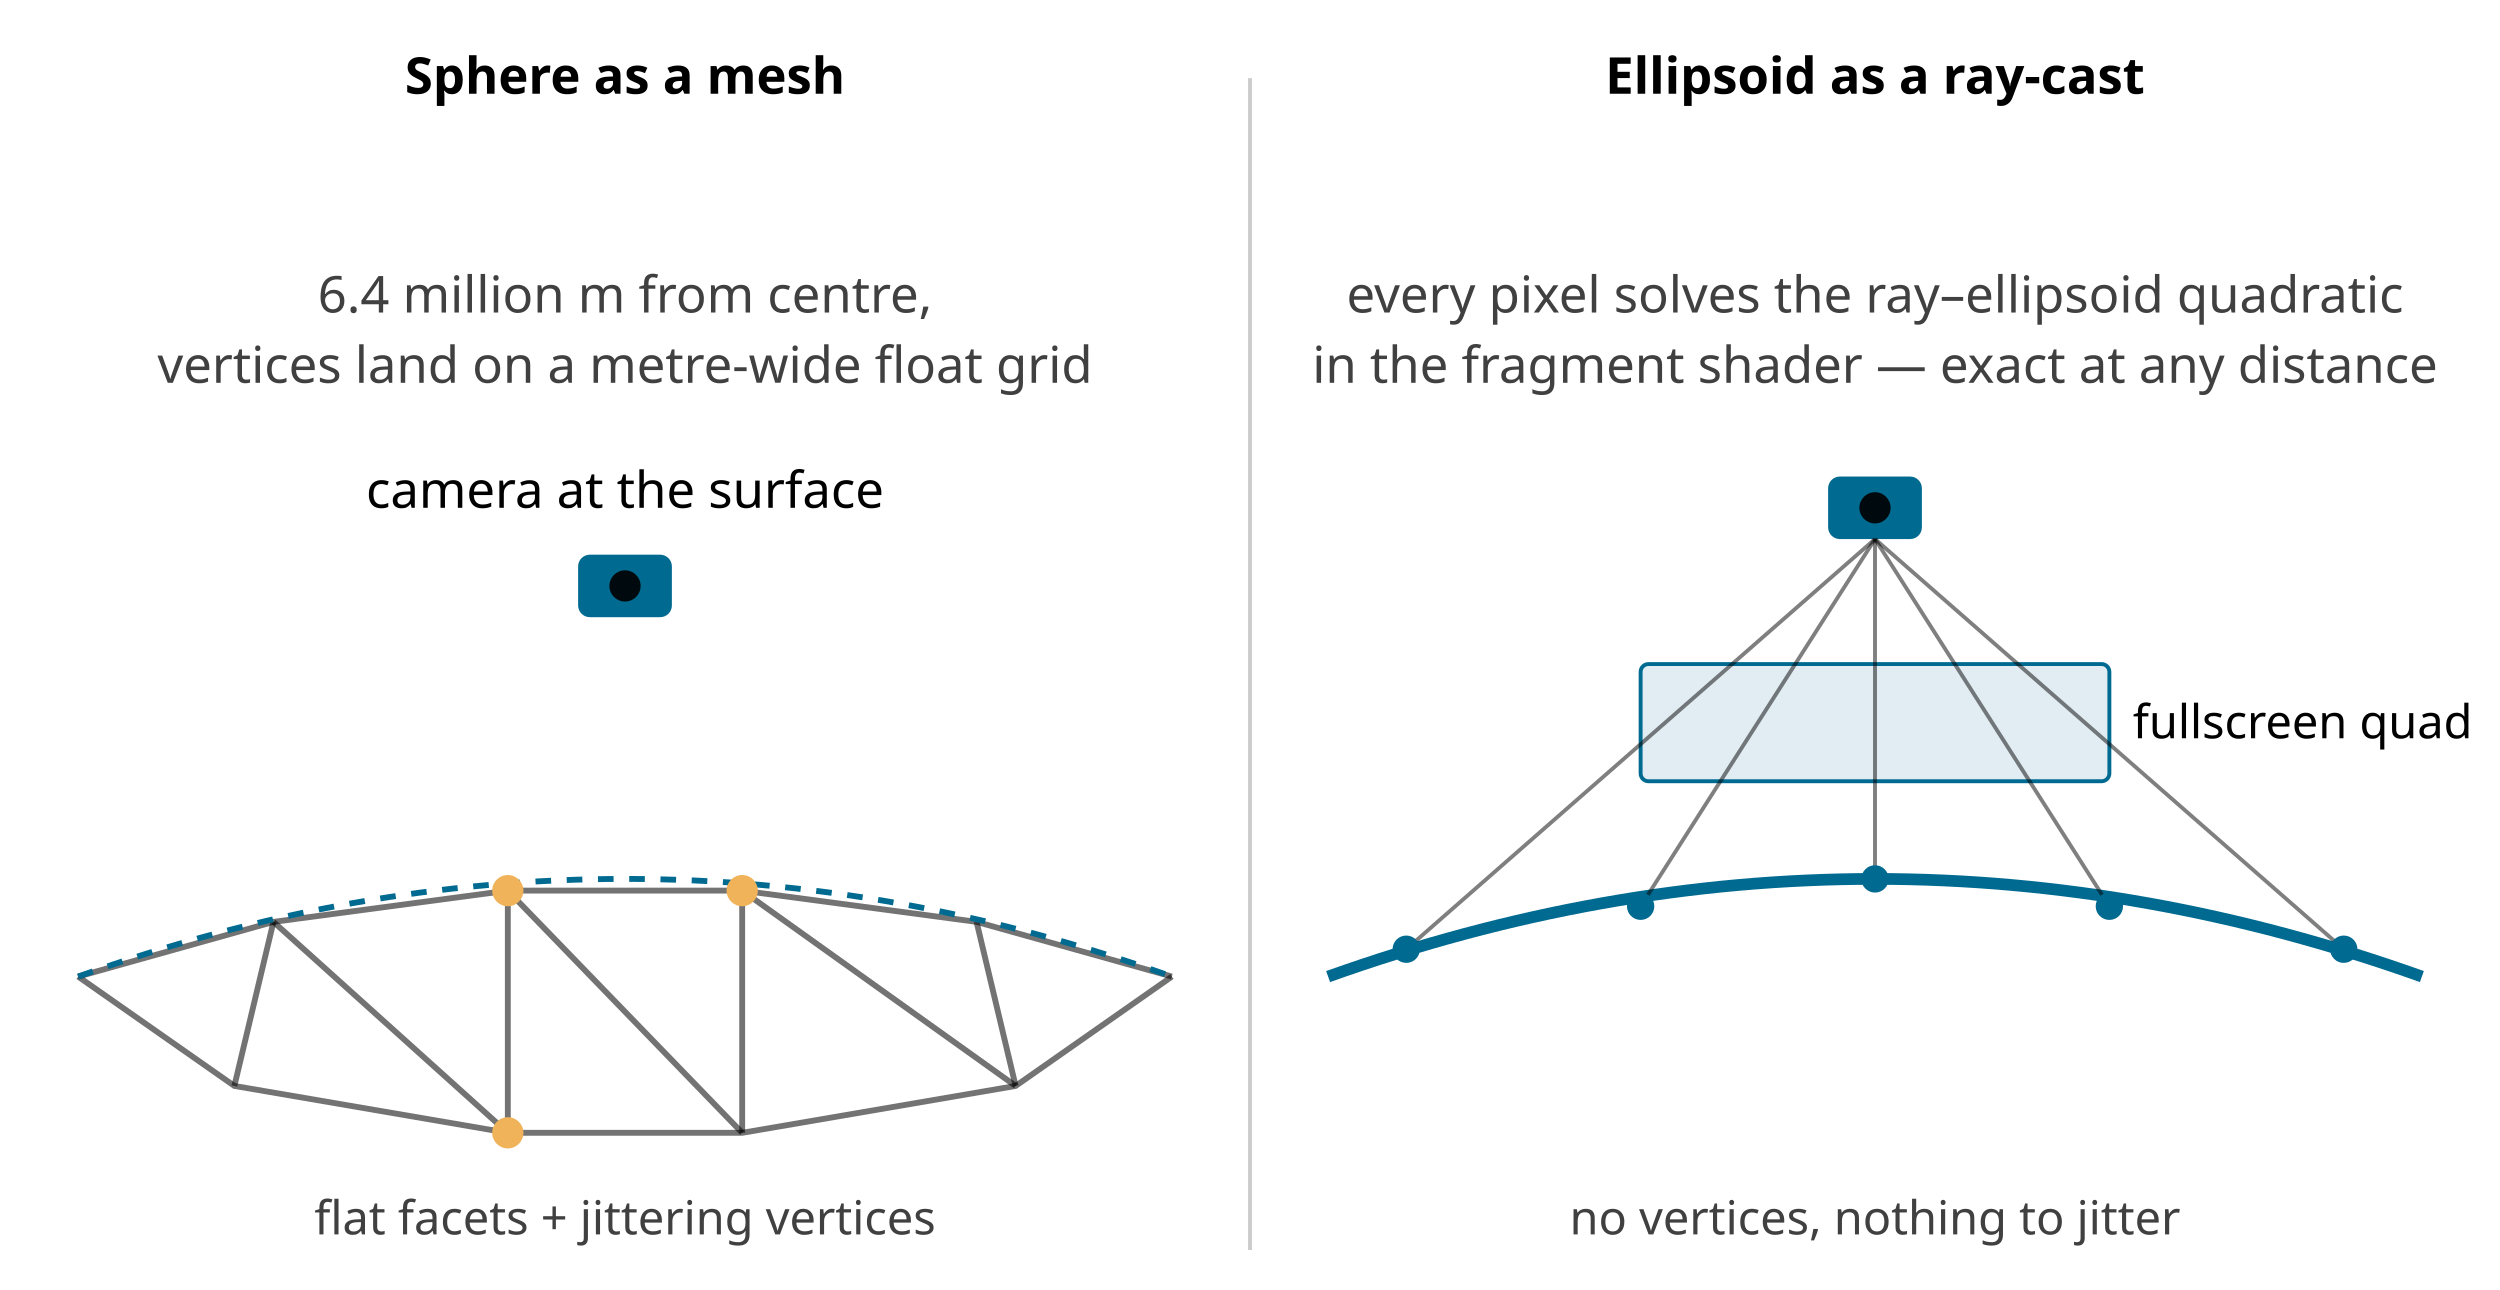
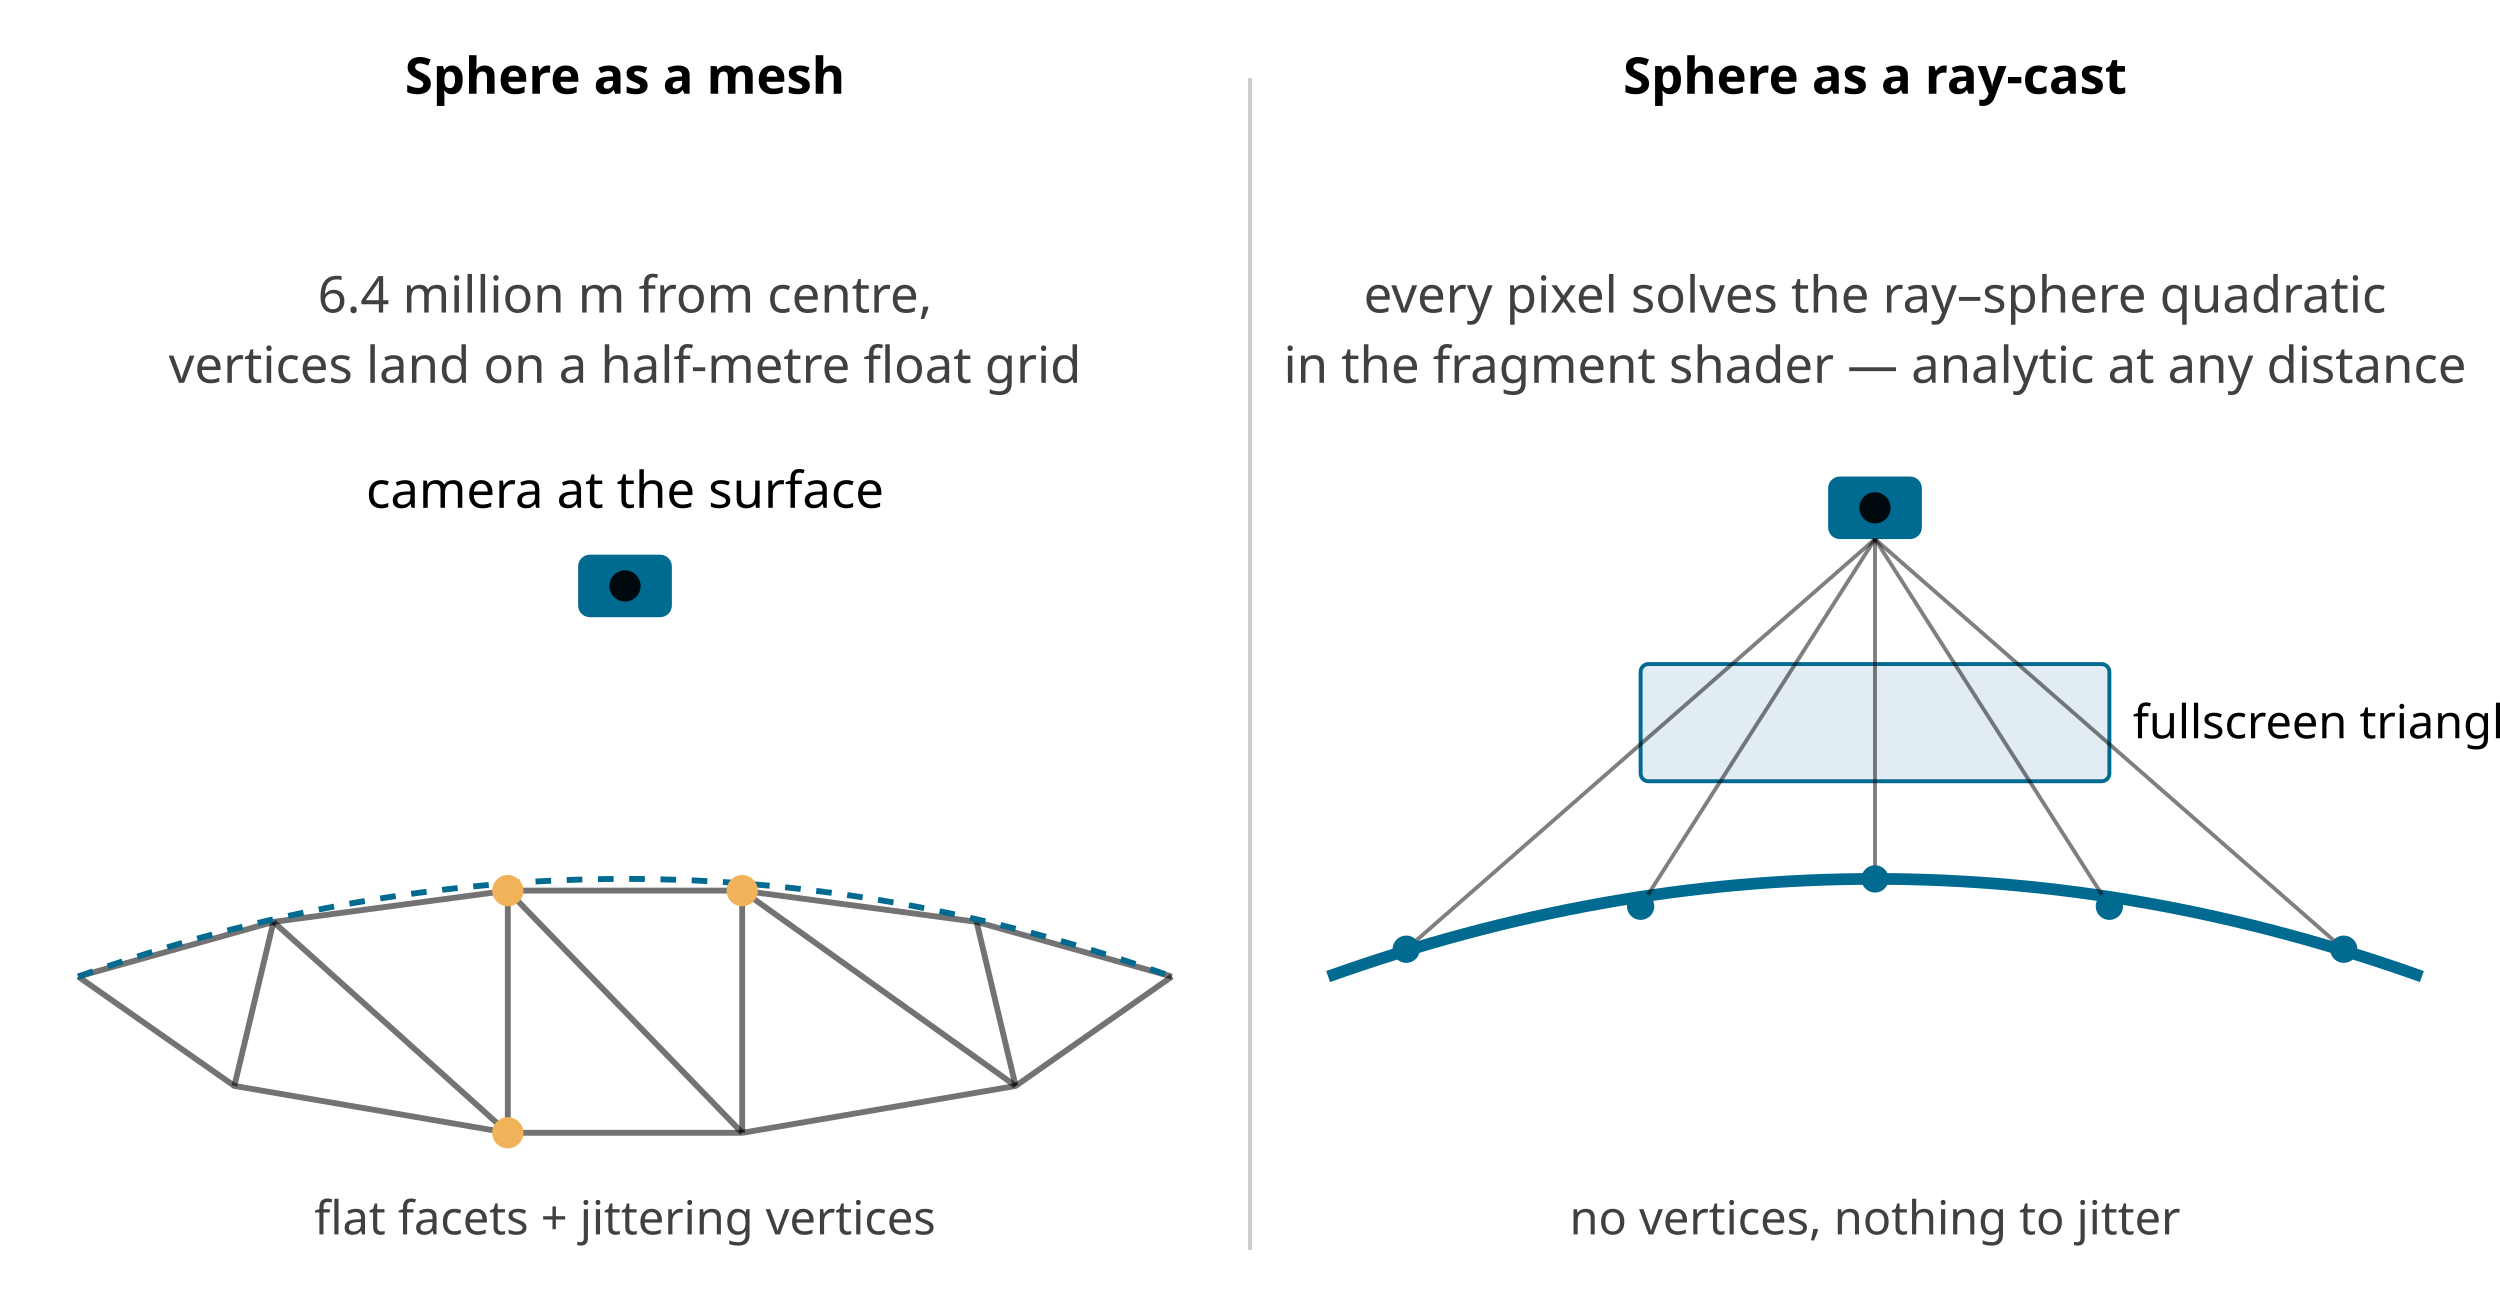
<svg xmlns="http://www.w3.org/2000/svg" width="640" height="330" viewBox="0 0 640 330" font-family="system-ui, sans-serif" font-size="13">
  <text x="160" y="24" fill="currentColor" text-anchor="middle" font-weight="600">Sphere as a mesh</text>
  <g fill="none" stroke="currentColor" stroke-opacity="0.55" stroke-width="1.5">
    <polyline points="20,250 70,236 130,228 190,228 250,236 300,250" />
    <polyline points="20,250 60,278 130,290 190,290 260,278 300,250" />
    <line x1="70" y1="236" x2="60" y2="278" />
    <line x1="130" y1="228" x2="130" y2="290" />
    <line x1="190" y1="228" x2="190" y2="290" />
    <line x1="250" y1="236" x2="260" y2="278" />
    <line x1="70" y1="236" x2="130" y2="290" />
    <line x1="130" y1="228" x2="190" y2="290" />
    <line x1="190" y1="228" x2="260" y2="278" />
  </g>
  <path d="M20 250 Q160 200 300 250" fill="none" stroke="#006a90" stroke-width="1.5" stroke-dasharray="4 4" />
  <g transform="translate(160 150)">
    <rect x="-12" y="-8" width="24" height="16" rx="3" fill="#006a90" />
    <circle cx="0" cy="0" r="4" fill="currentColor" fill-opacity="0.9" />
  </g>
  <text x="160" y="130" fill="currentColor" text-anchor="middle">camera at the surface</text>
  <g fill="#f0b35a">
    <circle cx="130" cy="228" r="4" />
    <circle cx="190" cy="228" r="4" />
    <circle cx="130" cy="290" r="4" />
  </g>
  <text x="160" y="80" fill="currentColor" fill-opacity="0.75" text-anchor="middle">6.4 million m from centre,</text>
-   <text x="160" y="98" fill="currentColor" fill-opacity="0.75" text-anchor="middle">vertices land on a metre-wide float grid</text>
+   <text x="160" y="98" fill="currentColor" fill-opacity="0.75" text-anchor="middle">vertices land on a half-metre float grid</text>
  <text x="160" y="316" fill="currentColor" fill-opacity="0.75" text-anchor="middle" font-size="12">flat facets + jittering vertices</text>
  <line x1="320" y1="20" x2="320" y2="320" stroke="currentColor" stroke-opacity="0.2" />
-   <text x="480" y="24" fill="currentColor" text-anchor="middle" font-weight="600">Ellipsoid as a ray-cast</text>
+   <text x="480" y="24" fill="currentColor" text-anchor="middle" font-weight="600">Sphere as a ray-cast</text>
  <path d="M340 250 Q480 200 620 250" fill="none" stroke="#006a90" stroke-width="3" />
  <rect x="420" y="170" width="120" height="30" rx="2" fill="#006a90" fill-opacity="0.12" stroke="#006a90" stroke-width="1" />
-   <text x="546" y="189" fill="currentColor" font-size="12">fullscreen quad</text>
+   <text x="546" y="189" fill="currentColor" font-size="12">fullscreen triangle</text>
  <g transform="translate(480 130)">
    <rect x="-12" y="-8" width="24" height="16" rx="3" fill="#006a90" />
    <circle cx="0" cy="0" r="4" fill="currentColor" fill-opacity="0.9" />
  </g>
  <g stroke="currentColor" stroke-opacity="0.5" stroke-width="1">
    <line x1="480" y1="138" x2="360" y2="243" />
    <line x1="480" y1="138" x2="420" y2="232" />
    <line x1="480" y1="138" x2="480" y2="225" />
    <line x1="480" y1="138" x2="540" y2="232" />
    <line x1="480" y1="138" x2="600" y2="243" />
  </g>
  <g fill="#006a90">
    <circle cx="360" cy="243" r="3.5" />
    <circle cx="420" cy="232" r="3.5" />
    <circle cx="480" cy="225" r="3.5" />
    <circle cx="540" cy="232" r="3.5" />
    <circle cx="600" cy="243" r="3.5" />
  </g>
-   <text x="480" y="80" fill="currentColor" fill-opacity="0.75" text-anchor="middle">every pixel solves the ray–ellipsoid quadratic</text>
-   <text x="480" y="98" fill="currentColor" fill-opacity="0.75" text-anchor="middle">in the fragment shader — exact at any distance</text>
+   <text x="480" y="80" fill="currentColor" fill-opacity="0.75" text-anchor="middle">every pixel solves the ray–sphere quadratic</text>
+   <text x="480" y="98" fill="currentColor" fill-opacity="0.75" text-anchor="middle">in the fragment shader — analytic at any distance</text>
  <text x="480" y="316" fill="currentColor" fill-opacity="0.75" text-anchor="middle" font-size="12">no vertices, nothing to jitter</text>
</svg>
